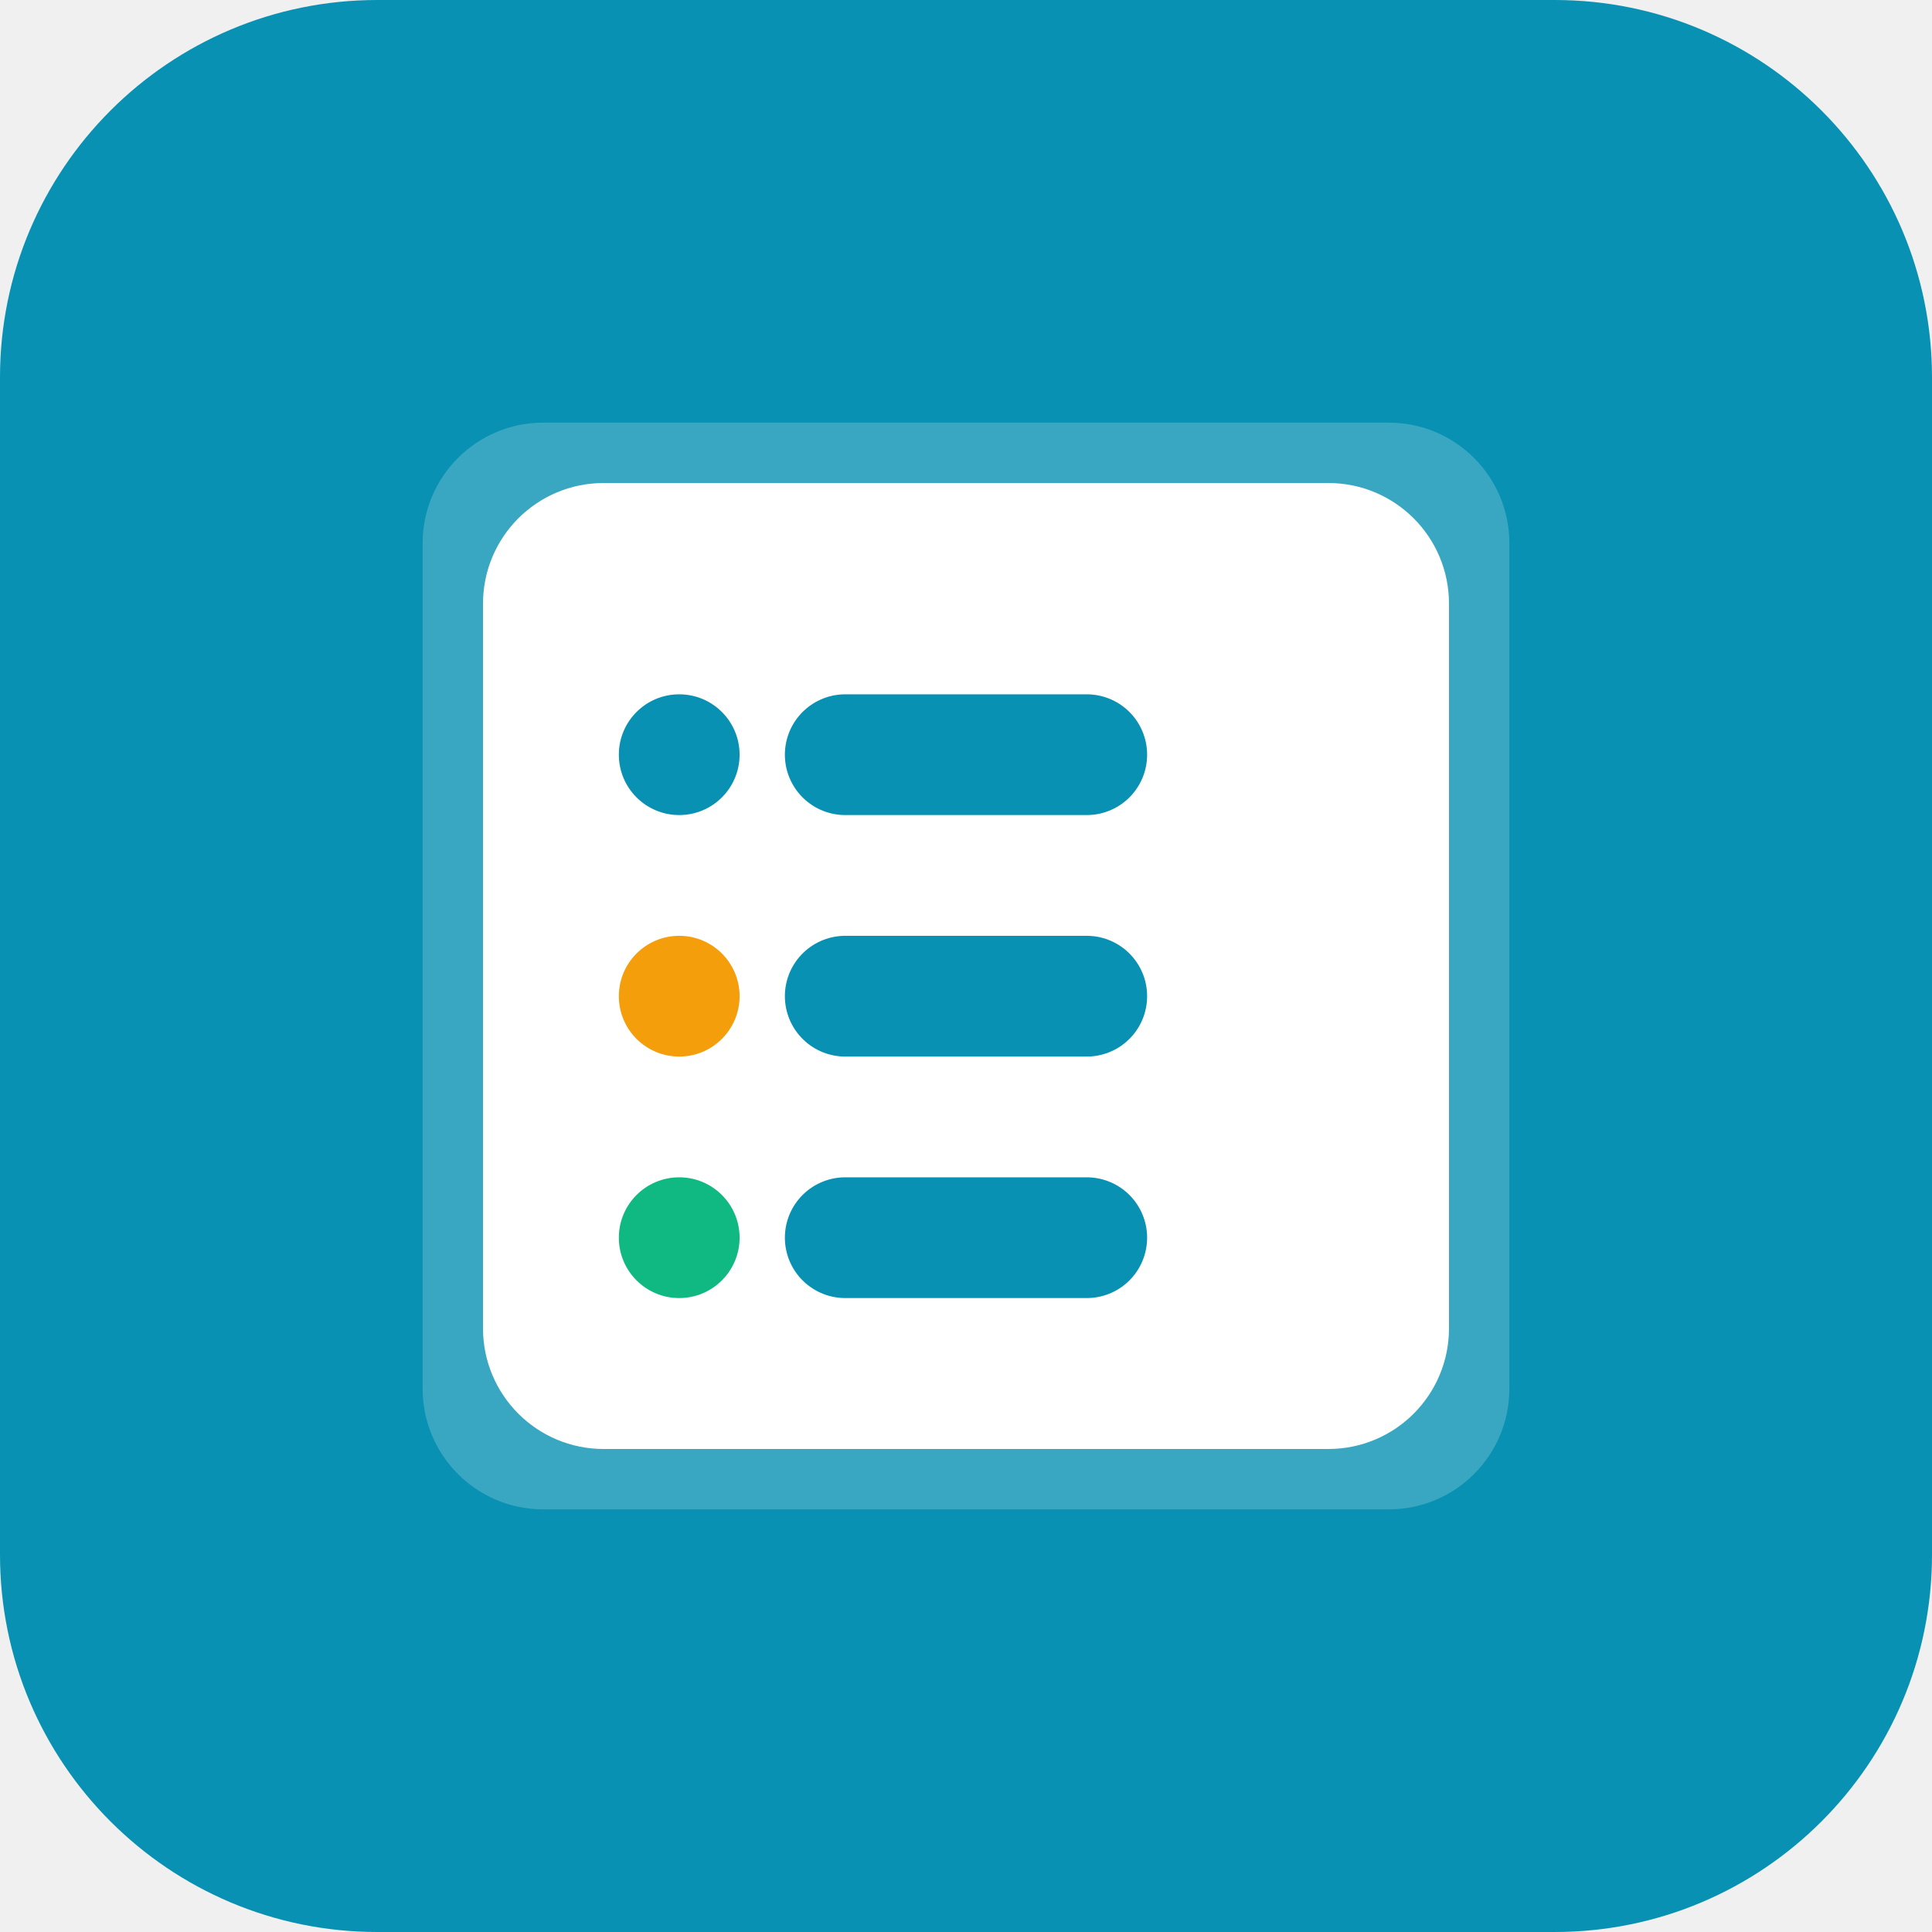
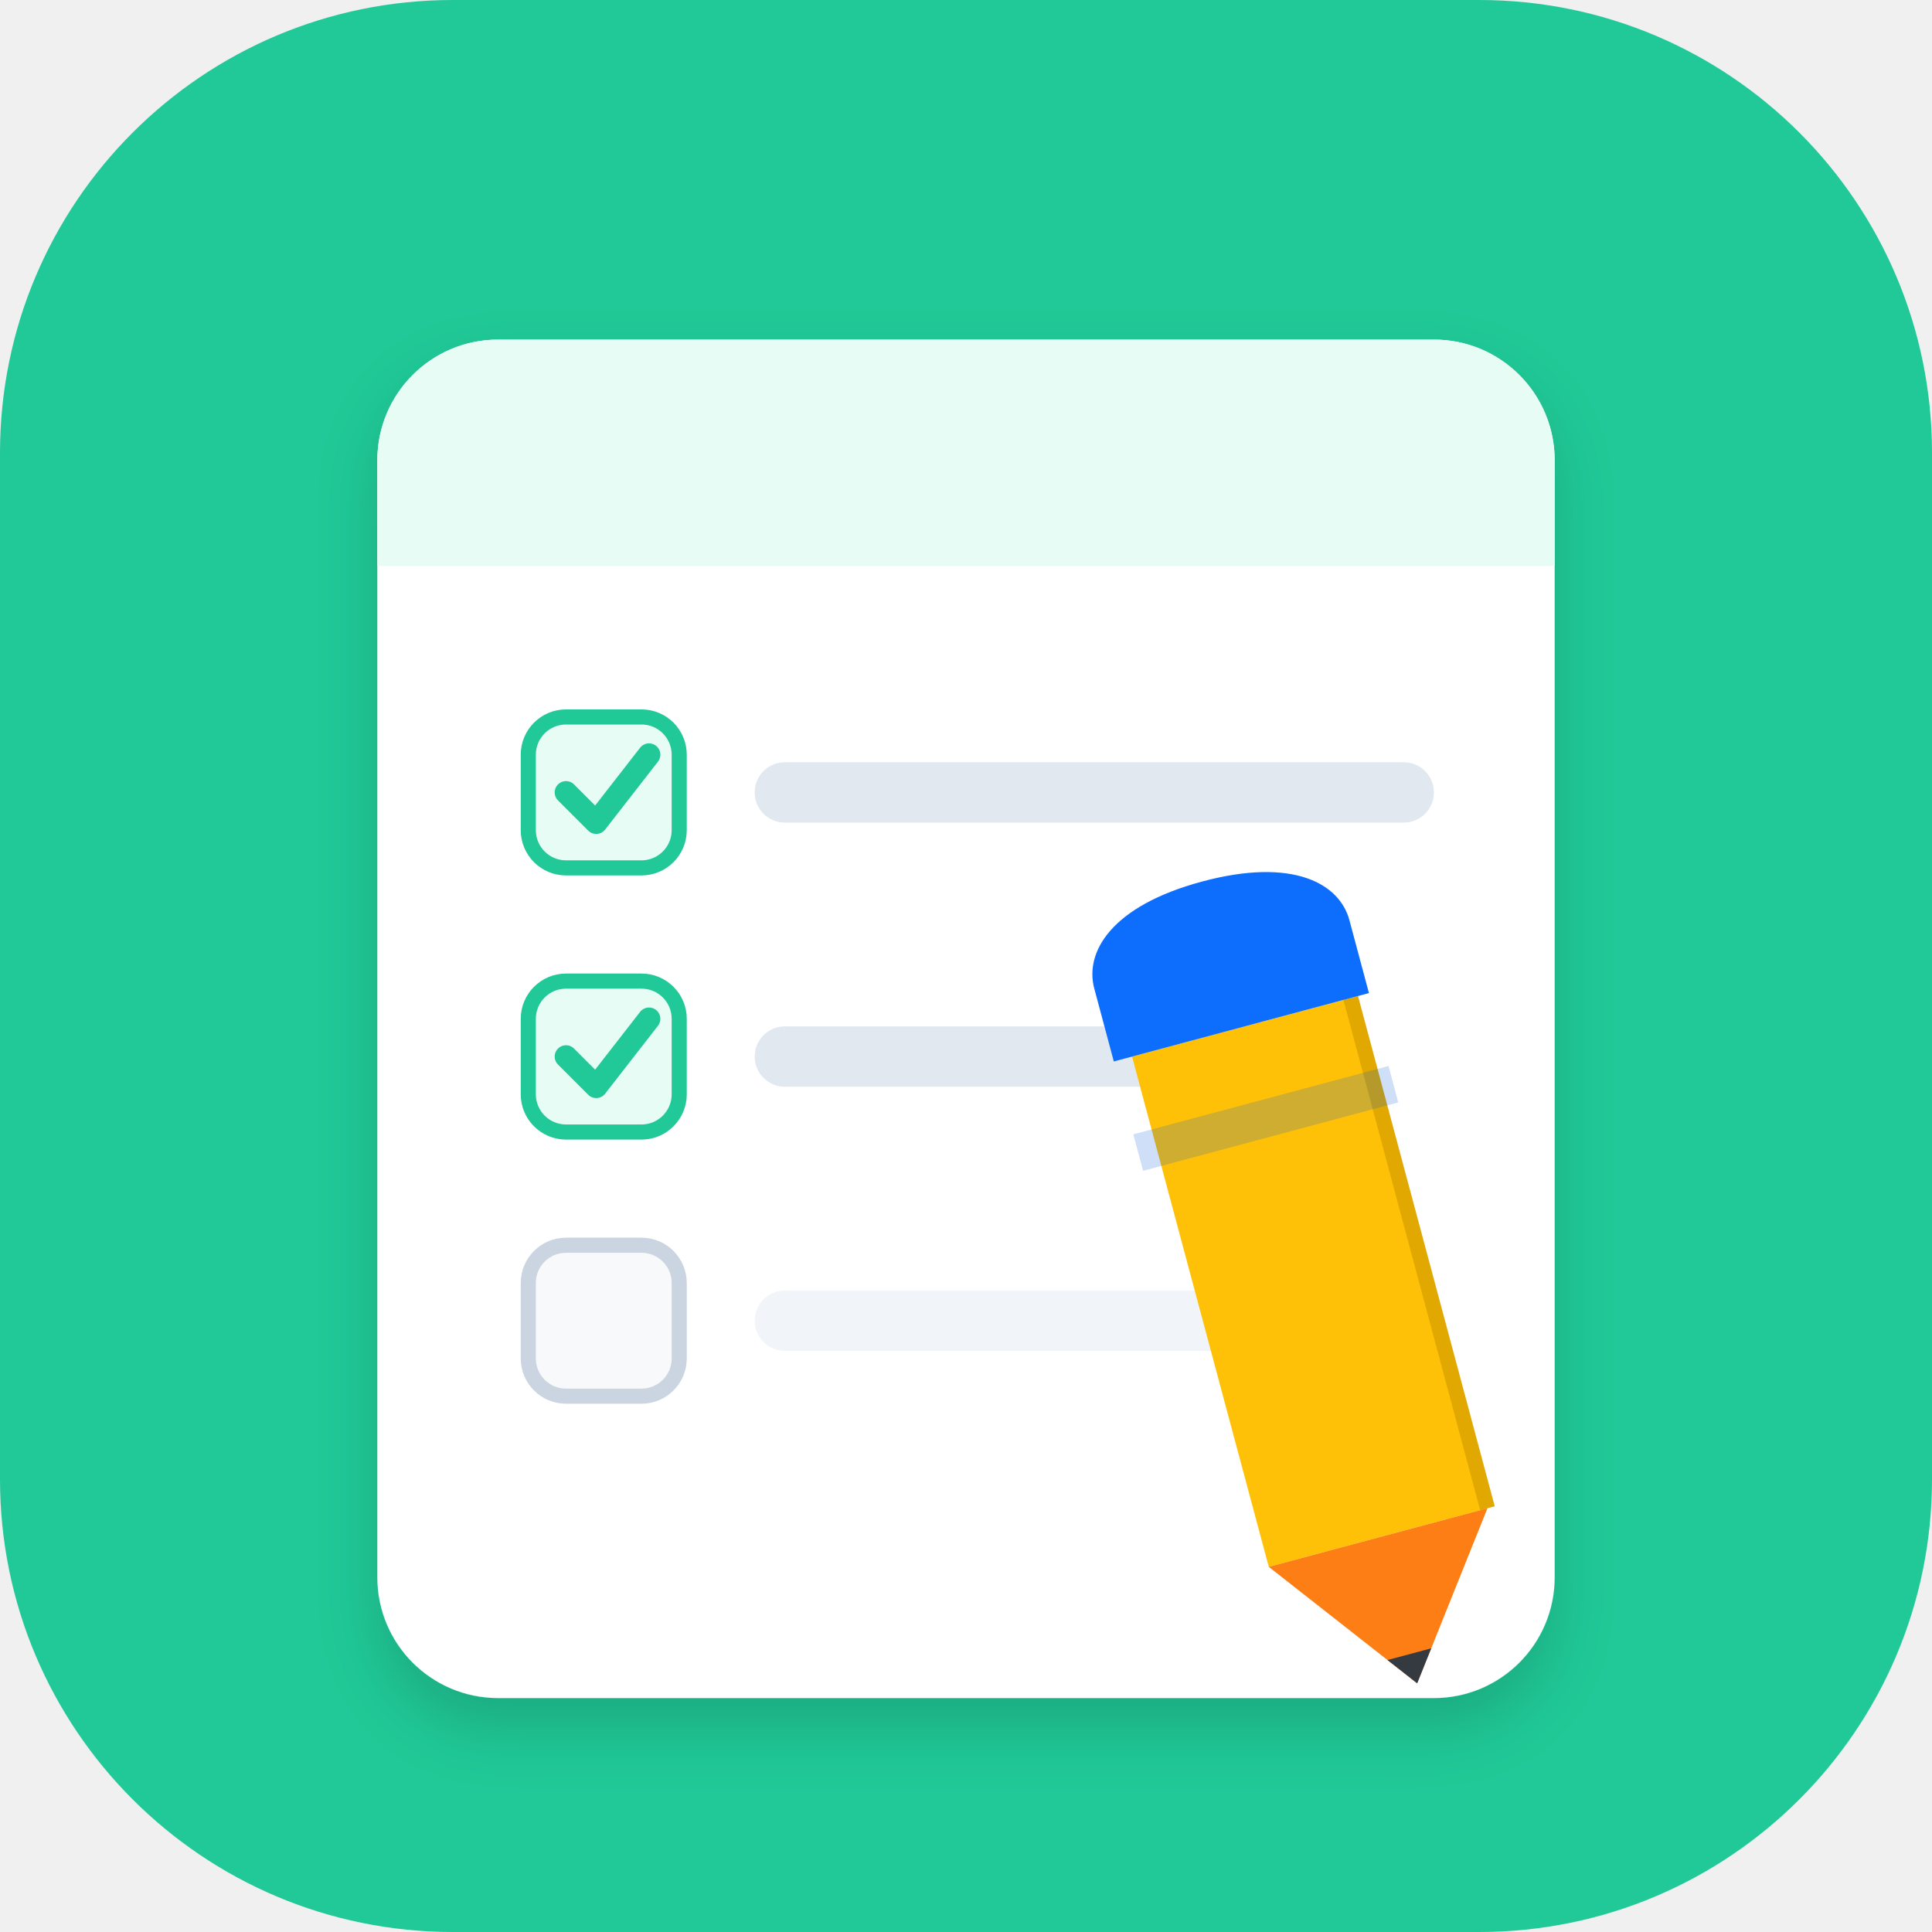
<svg xmlns="http://www.w3.org/2000/svg" viewBox="0 0 512 512">
-   <rect width="512" height="512" rx="100" fill="#0891b2" />
-   <path d="M368 112H144C126.3 112 112 126.3 112 144V368C112 385.7 126.3 400 144 400H368C385.7 400 400 385.7 400 368V144C400 126.3 385.7 112 368 112Z" fill="white" opacity="0.2" />
-   <path d="M352 128H160C142.3 128 128 142.3 128 160V352C128 369.7 142.3 384 160 384H352C369.7 384 384 369.7 384 352V160C384 142.3 369.7 128 352 128Z" fill="white" />
-   <path d="M224 200H288M224 264H288M224 328H288" stroke="#0891b2" stroke-width="32" stroke-linecap="round" />
-   <circle cx="180" cy="200" r="16" fill="#0891b2" />
-   <circle cx="180" cy="264" r="16" fill="#f59e0b" />
-   <circle cx="180" cy="328" r="16" fill="#10b981" />
+   <defs>
+     <filter id="shadow" x="-20%" y="-20%" width="140%" height="140%">
+       <feDropShadow dx="0" dy="8" stdDeviation="8" flood-opacity="0.15" />
+     </filter>
+   </defs>
+   <rect x="0" y="0" width="512" height="512" rx="120" fill="#20c997" />
+   <rect x="100" y="90" width="312" height="360" rx="32" fill="#ffffff" filter="url(#shadow)" />
+   <path d="M100 122 C100 104.3 114.3 90 132 90 H380 C397.7 90 412 104.3 412 122 V150 H100 V122 Z" fill="#e6fcf5" />
+   <g transform="translate(140, 190)">
+     <rect x="0" y="0" width="40" height="40" rx="10" fill="#e6fcf5" stroke="#20c997" stroke-width="4" />
+     <path d="M10 20 L18 28 L32 10" fill="none" stroke="#20c997" stroke-width="6" stroke-linecap="round" stroke-linejoin="round" />
+     <rect x="60" y="12" width="180" height="16" rx="8" fill="#e2e8f0" />
+     <rect x="0" y="70" width="40" height="40" rx="10" fill="#e6fcf5" stroke="#20c997" stroke-width="4" />
+     <path d="M10 90 L18 98 L32 80" fill="none" stroke="#20c997" stroke-width="6" stroke-linecap="round" stroke-linejoin="round" />
+     <rect x="60" y="82" width="140" height="16" rx="8" fill="#e2e8f0" />
+     <rect x="0" y="140" width="40" height="40" rx="10" fill="#f8f9fa" stroke="#cbd5e1" stroke-width="4" />
+     <rect x="60" y="152" width="160" height="16" rx="8" fill="#f1f5f9" />
+   </g>
+   <g transform="translate(300, 280) rotate(-15)">
+     <path d="M0 0 L60 0 L60 140 L0 140 Z" fill="#ffc107" />
+     <path d="M60 0 L60 140" stroke="#e0a800" stroke-width="4" />
+     <path d="M0 140 L30 180 L60 140 Z" fill="#fd7e14" />
+     <path d="M24 172 L30 180 L36 172" fill="#343a40" />
+     <path d="M-5 0 H65 V-20 C65 -30 55 -40 30 -40 C5 -40 -5 -30 -5 -20 Z" fill="#0d6efd" />
+     <rect x="-5" y="20" width="70" height="10" fill="#0b5ed7" opacity="0.2" />
+   </g>
</svg>
